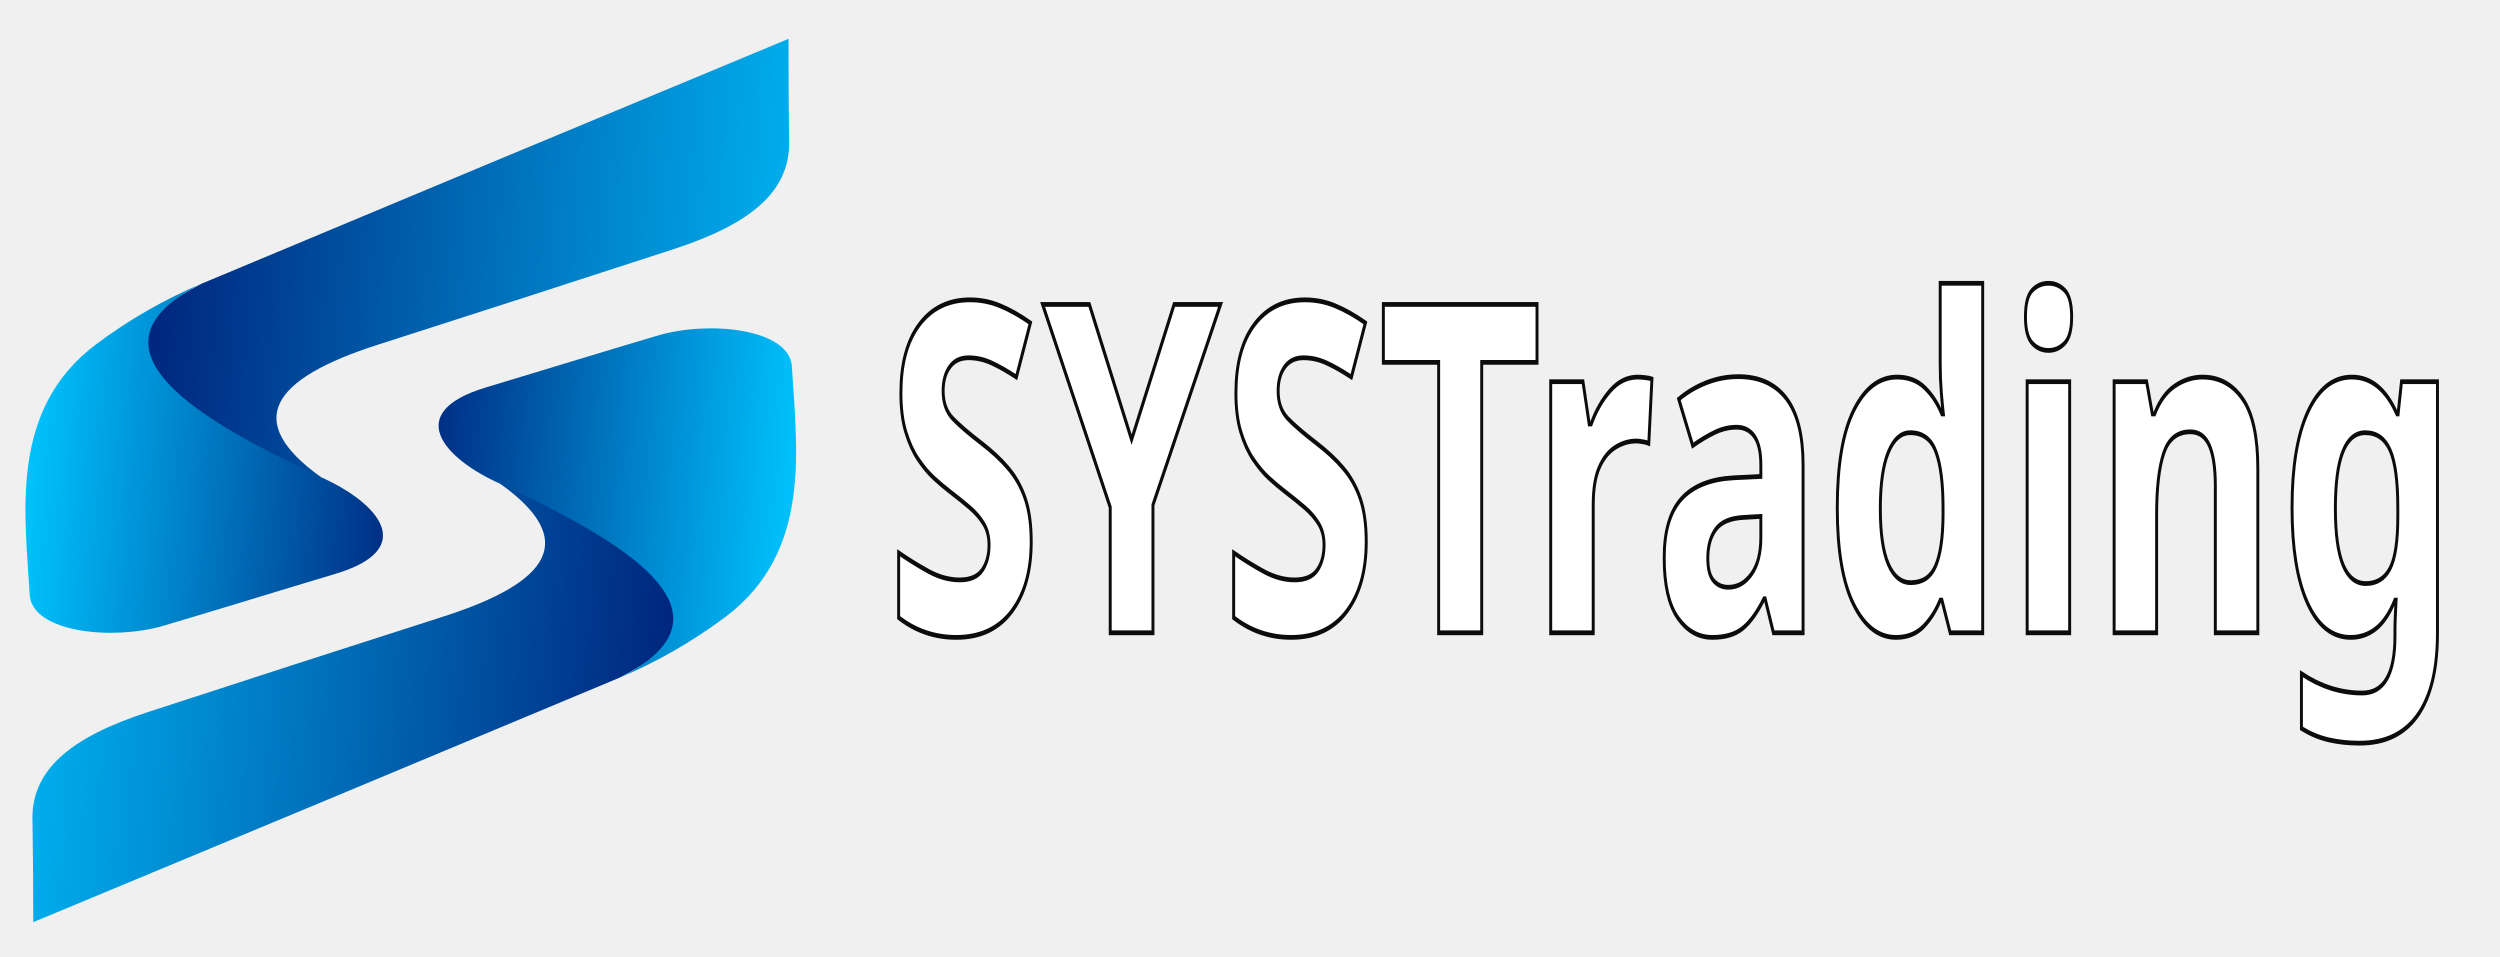
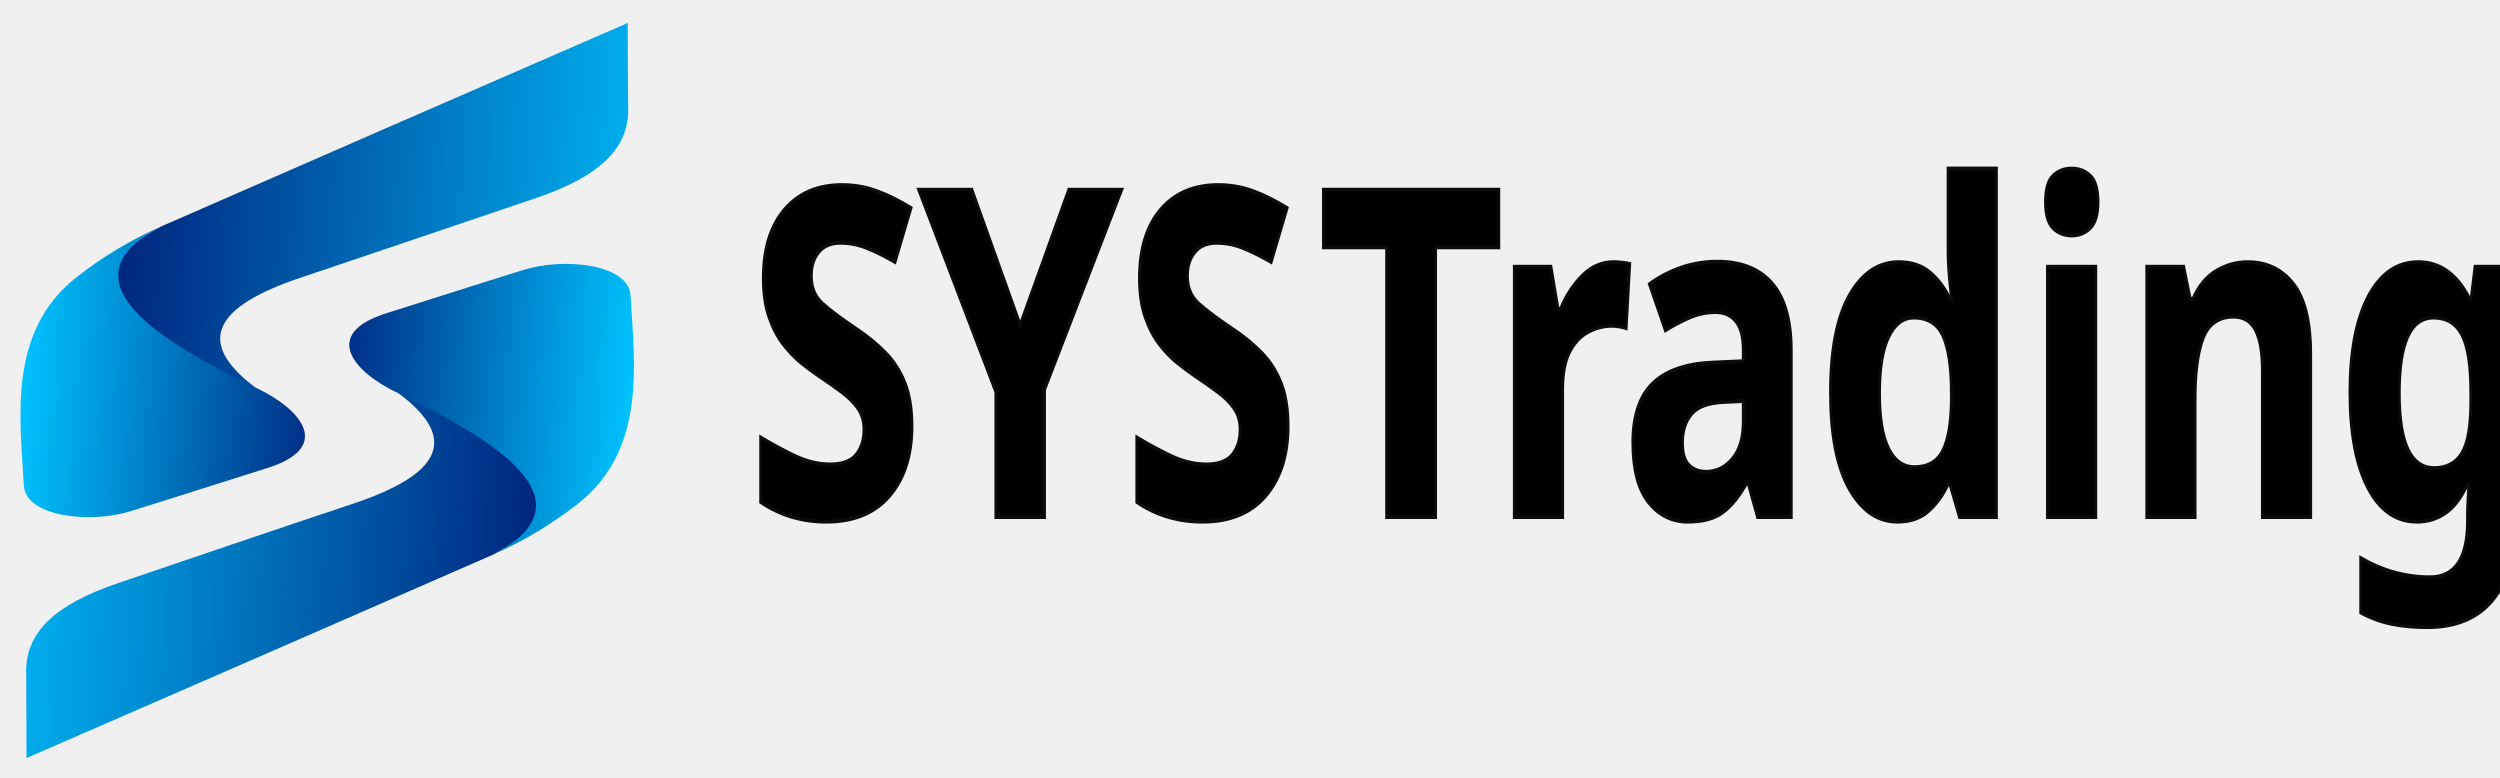
- <svg xmlns="http://www.w3.org/2000/svg" xmlns:xlink="http://www.w3.org/1999/xlink" viewBox="0 0 525.96 201.19">
+ <svg xmlns="http://www.w3.org/2000/svg" xmlns:xlink="http://www.w3.org/1999/xlink" viewBox="0 0 666.89 207.32">
  <defs>
-     <style>.cls-1{fill:url(#linear-gradient);}.cls-2{fill:url(#linear-gradient-2);}.cls-3{fill:url(#linear-gradient-3);}.cls-4{fill:url(#linear-gradient-4);}.cls-5{font-size:96.75px;fill:#fff;stroke:#0c0c0c;stroke-miterlimit:10;font-family:Ebrima-Bold, Ebrima;font-weight:700;}</style>
-     <linearGradient id="linear-gradient" x1="149.62" y1="574.09" x2="-17.03" y2="562.88" gradientTransform="translate(36.9 -511.76)" gradientUnits="userSpaceOnUse">
+     <style>.cls-1{fill:url(#linear-gradient);}.cls-2{fill:url(#linear-gradient-2);}.cls-3{fill:url(#linear-gradient-3);}.cls-4{fill:url(#linear-gradient-4);}.cls-5{font-size:122.36px;stroke:#0c0c0c;stroke-miterlimit:10;font-family:ArtifaktElement-Bold, Artifakt Element;font-weight:700;}.cls-6{letter-spacing:-0.02em;}.cls-7{letter-spacing:-0.01em;}.cls-8{letter-spacing:-0.02em;}.cls-9{letter-spacing:-0.02em;}</style>
+     <linearGradient id="linear-gradient" x1="151.26" y1="574.76" x2="-16.7" y2="563.45" gradientTransform="translate(36.9 -511.76)" gradientUnits="userSpaceOnUse">
      <stop offset="0" stop-color="#00c4ff" />
      <stop offset="1" stop-color="#001973" />
    </linearGradient>
-     <linearGradient id="linear-gradient-2" x1="79.85" y1="88.58" x2="-8.43" y2="82.63" gradientTransform="translate(13.53 11.93)" gradientUnits="userSpaceOnUse">
+     <linearGradient id="linear-gradient-2" x1="80.81" y1="91.42" x2="-8.32" y2="85.42" gradientTransform="translate(13.53 11.93)" gradientUnits="userSpaceOnUse">
      <stop offset="0" stop-color="#001973" />
      <stop offset="1" stop-color="#00c4ff" />
    </linearGradient>
-     <linearGradient id="linear-gradient-3" x1="941.32" y1="3575.48" x2="774.67" y2="3564.26" gradientTransform="translate(927.64 3715.36) rotate(180)" xlink:href="#linear-gradient" />
-     <linearGradient id="linear-gradient-4" x1="871.55" y1="3089.96" x2="783.26" y2="3084.02" gradientTransform="translate(951.01 3191.67) rotate(180)" xlink:href="#linear-gradient-2" />
+     <linearGradient id="linear-gradient-3" x1="1256.26" y1="3610.95" x2="1088.3" y2="3599.65" gradientTransform="translate(1242.62 3756.29) rotate(180)" xlink:href="#linear-gradient" />
+     <linearGradient id="linear-gradient-4" x1="1185.81" y1="3127.61" x2="1096.68" y2="3121.61" gradientTransform="translate(1265.98 3232.6) rotate(180)" xlink:href="#linear-gradient-2" />
  </defs>
  <g id="graphics">
-     <path class="cls-1" d="M166,29.09C166.54,40,158.35,47,141.68,52.43c-20.41,6.64-41.51,13.48-62.06,20.05-22.77,7.28-28.44,16.18-12.09,27.91-5.31,6.47-23.84,5.28-34.07,4.35C22,100.87,18.67,92.41,19.32,85.49c.93-9.83,10.31-19.19,23.17-25.84q61.62-25.8,123.4-51.48Q165.89,18.63,166,29.09Z" />
-     <path class="cls-2" d="M67.53,100.39S65.05,99.27,61,97.24C41.53,87.63,16.19,72.76,42.49,59.65a105,105,0,0,0-22.16,12.7c-18.61,13.84-15,36.1-14.09,52.71.43,8,17.41,9.76,28.21,6.57,11.9-3.52,24.59-7.46,36.1-10.9C88.21,115.45,79.52,105.75,67.53,100.39Z" />
-     <path class="cls-3" d="M6.84,173.12c-.54-10.87,7.65-17.91,24.33-23.33,20.41-6.65,41.5-13.49,62.05-20.06,22.76-7.28,28.44-16.18,12.09-27.91,5.32-6.47,23.84-5.28,34.07-4.34,11.45,3.87,14.79,12.32,14.14,19.24-.92,9.83-10.32,19.19-23.17,25.85Q68.73,168.36,7,194,7,183.58,6.84,173.12Z" />
-     <path class="cls-4" d="M105.31,101.82s2.48,1.12,6.58,3.15c19.42,9.62,44.76,24.48,18.46,37.6a105.6,105.6,0,0,0,22.16-12.7c18.62-13.84,15-36.11,14.1-52.72-.44-8-17.42-9.76-28.22-6.56-11.9,3.51-24.59,7.45-36.1,10.9C84.64,86.77,93.32,96.47,105.31,101.82Z" />
-     <text class="cls-5" transform="translate(186.3 133.13) scale(0.62 1)">SYSTrading</text>
+     <path class="cls-1" d="M167.56,28.2c.54,11.47-7.72,18.89-24.54,24.62C122.42,59.83,101.14,67,80.4,74c-23,7.68-28.7,17.07-12.2,29.44C62.83,110.24,44.14,109,33.82,108c-11.56-4.08-14.93-13-14.27-20.3C20.48,77.32,30,67.45,42.93,60.43Q105.1,33.22,167.45,6.13,167.45,17.17,167.56,28.2Z" />
+     <path class="cls-2" d="M68.2,103.41s-2.51-1.18-6.64-3.32C42,90,16.39,74.27,42.93,60.43a105.31,105.31,0,0,0-22.36,13.4C1.79,88.43,5.44,111.92,6.35,129.44c.43,8.43,17.57,10.3,28.47,6.93,12-3.71,24.81-7.87,36.42-11.5C89.06,119.3,80.29,109.06,68.2,103.41Z" />
+     <path class="cls-3" d="M7,180.14c-.54-11.47,7.72-18.89,24.54-24.61,20.6-7,41.88-14.24,62.62-21.16,23-7.68,28.7-17.07,12.2-29.44,5.37-6.83,24.06-5.58,34.38-4.59,11.56,4.08,14.92,13,14.27,20.3-.93,10.37-10.41,20.25-23.38,27.27Q69.41,175.12,7.07,202.21,7.07,191.17,7,180.14Z" />
+     <path class="cls-4" d="M106.32,104.93s2.5,1.18,6.64,3.32c19.6,10.14,45.16,25.82,18.63,39.66A105.56,105.56,0,0,0,154,134.51c18.78-14.6,15.13-38.09,14.22-55.61-.44-8.43-17.57-10.29-28.47-6.93-12,3.71-24.81,7.87-36.42,11.5C85.46,89,94.22,99.27,106.32,104.93Z" />
+     <text class="cls-5" transform="translate(198.9 137.95) scale(0.71 1)">
+       <tspan class="cls-6">SY</tspan>
+       <tspan class="cls-7" x="141.32" y="0">S</tspan>
+       <tspan class="cls-8" x="214.61" y="0">T</tspan>
+       <tspan class="cls-9" x="279.22" y="0">r</tspan>
+       <tspan x="328.16" y="0">ading</tspan>
+     </text>
  </g>
</svg>
